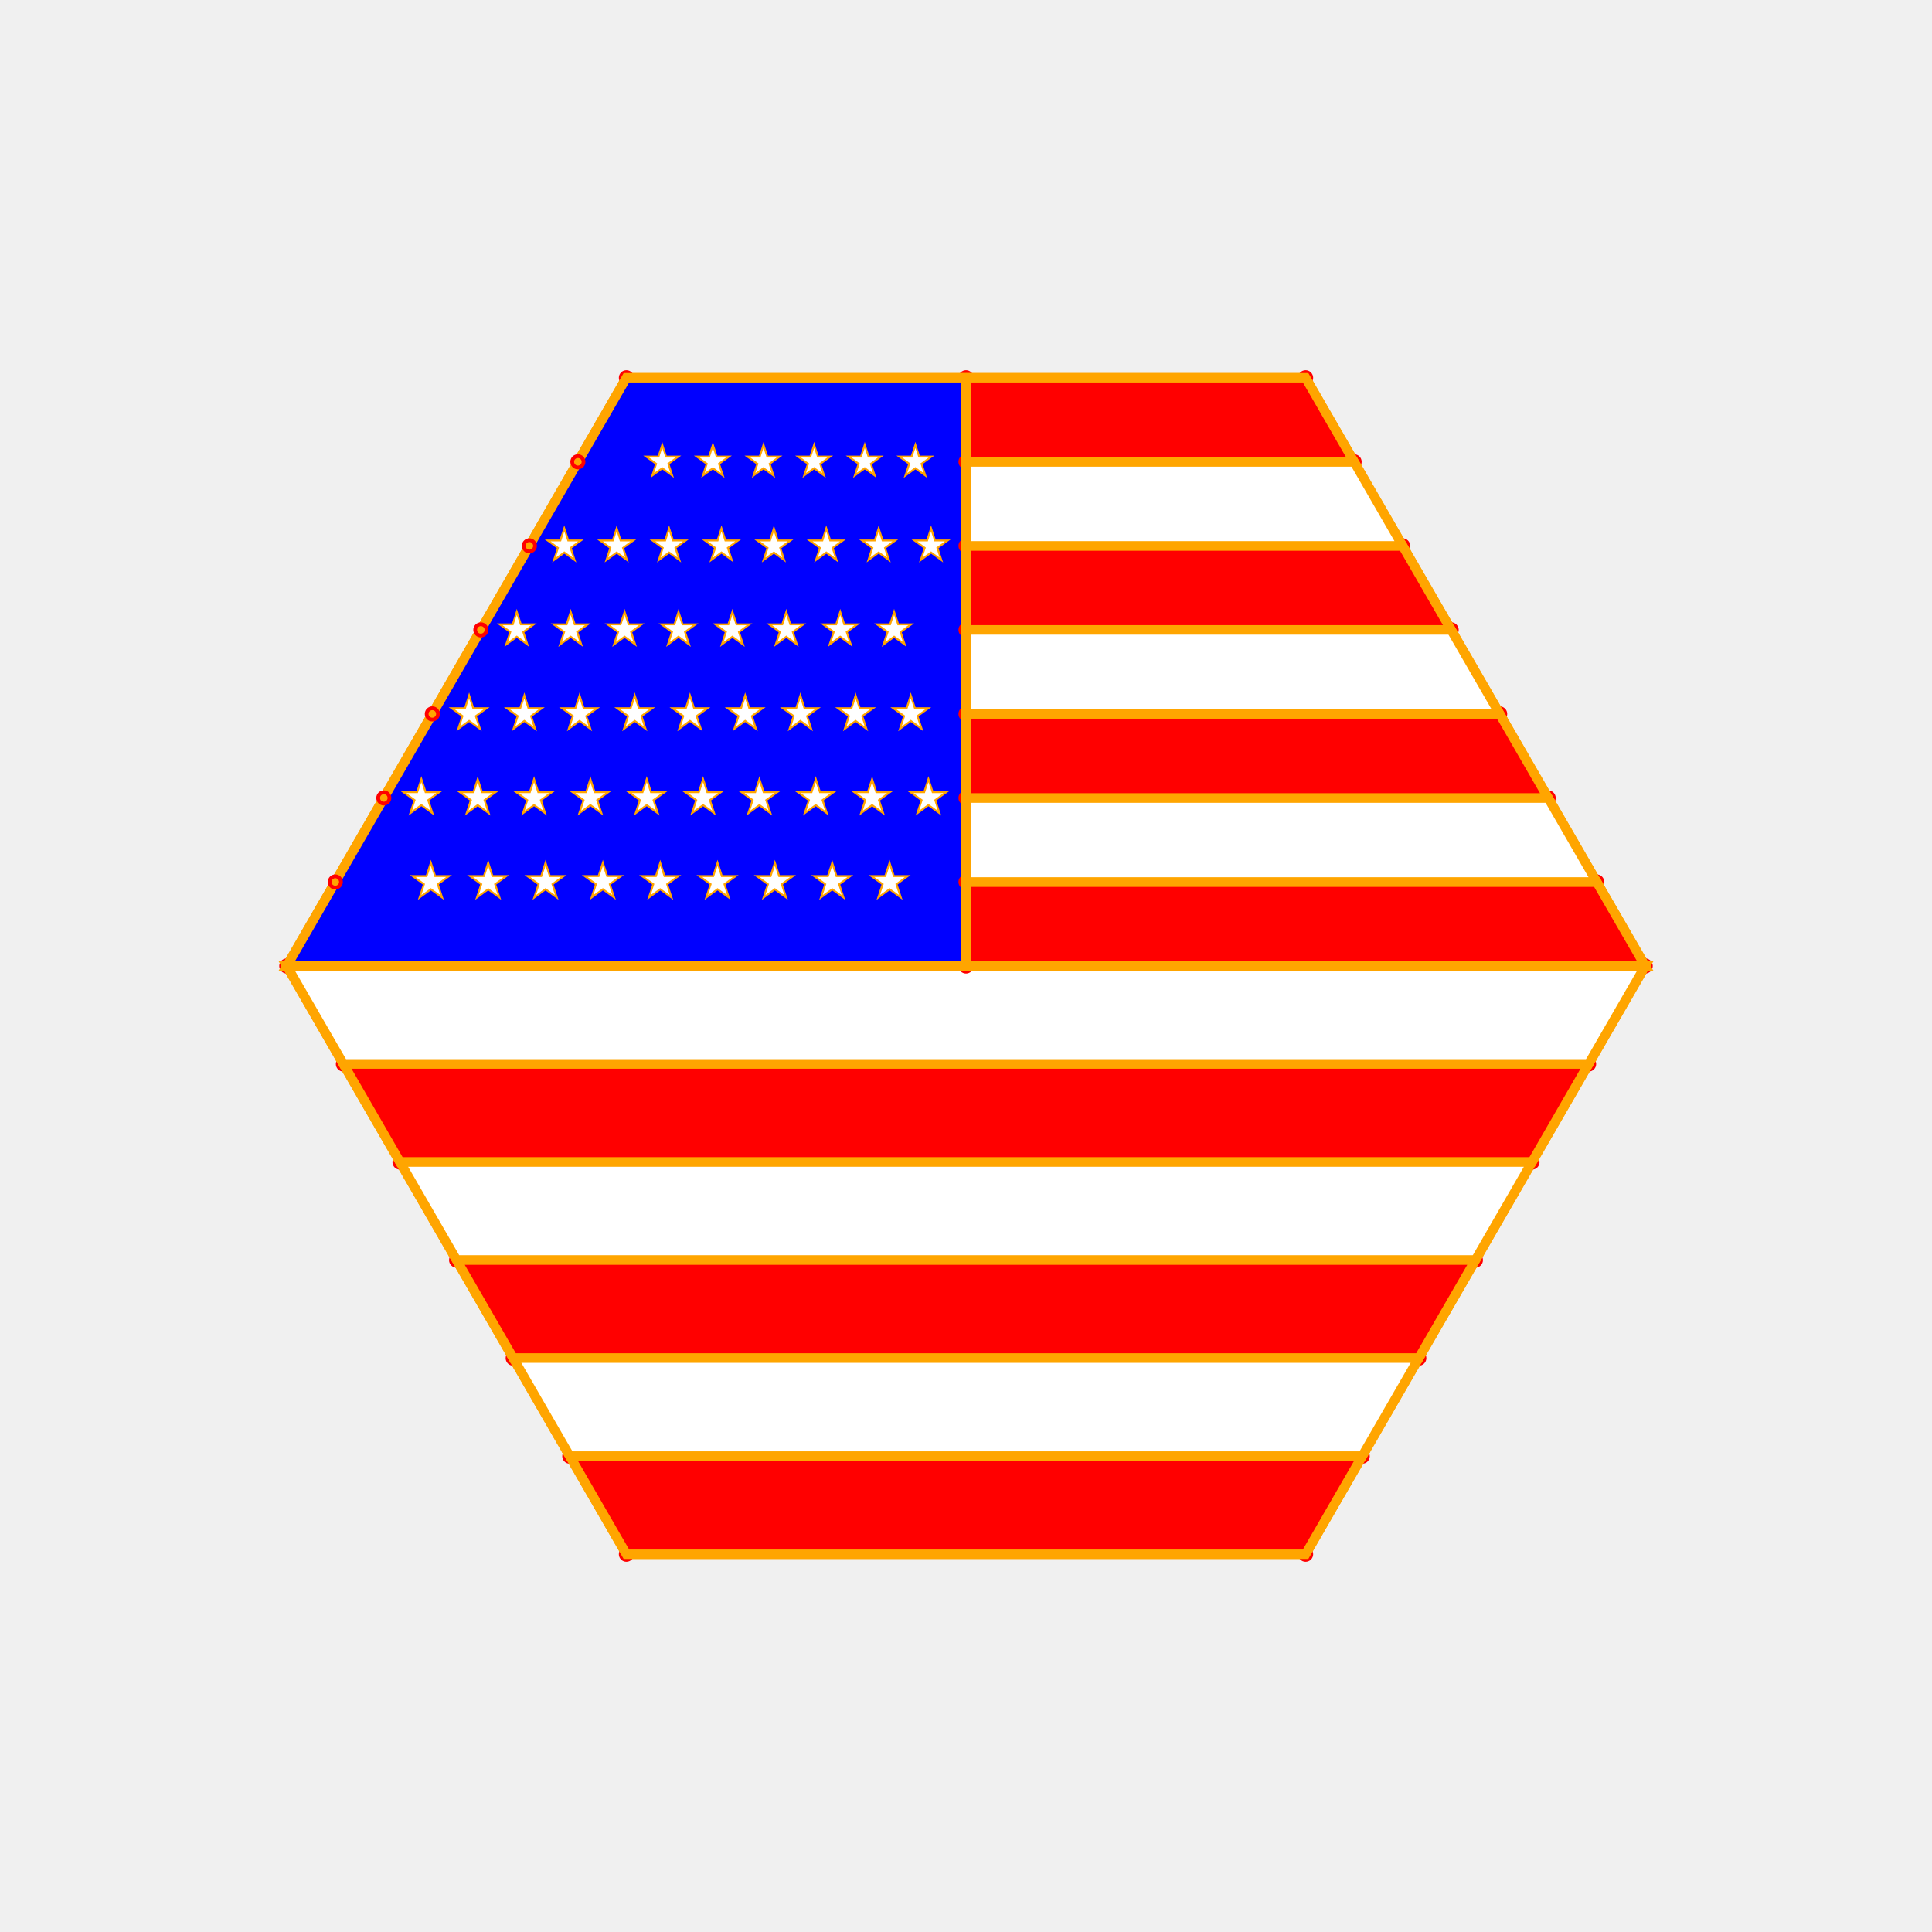
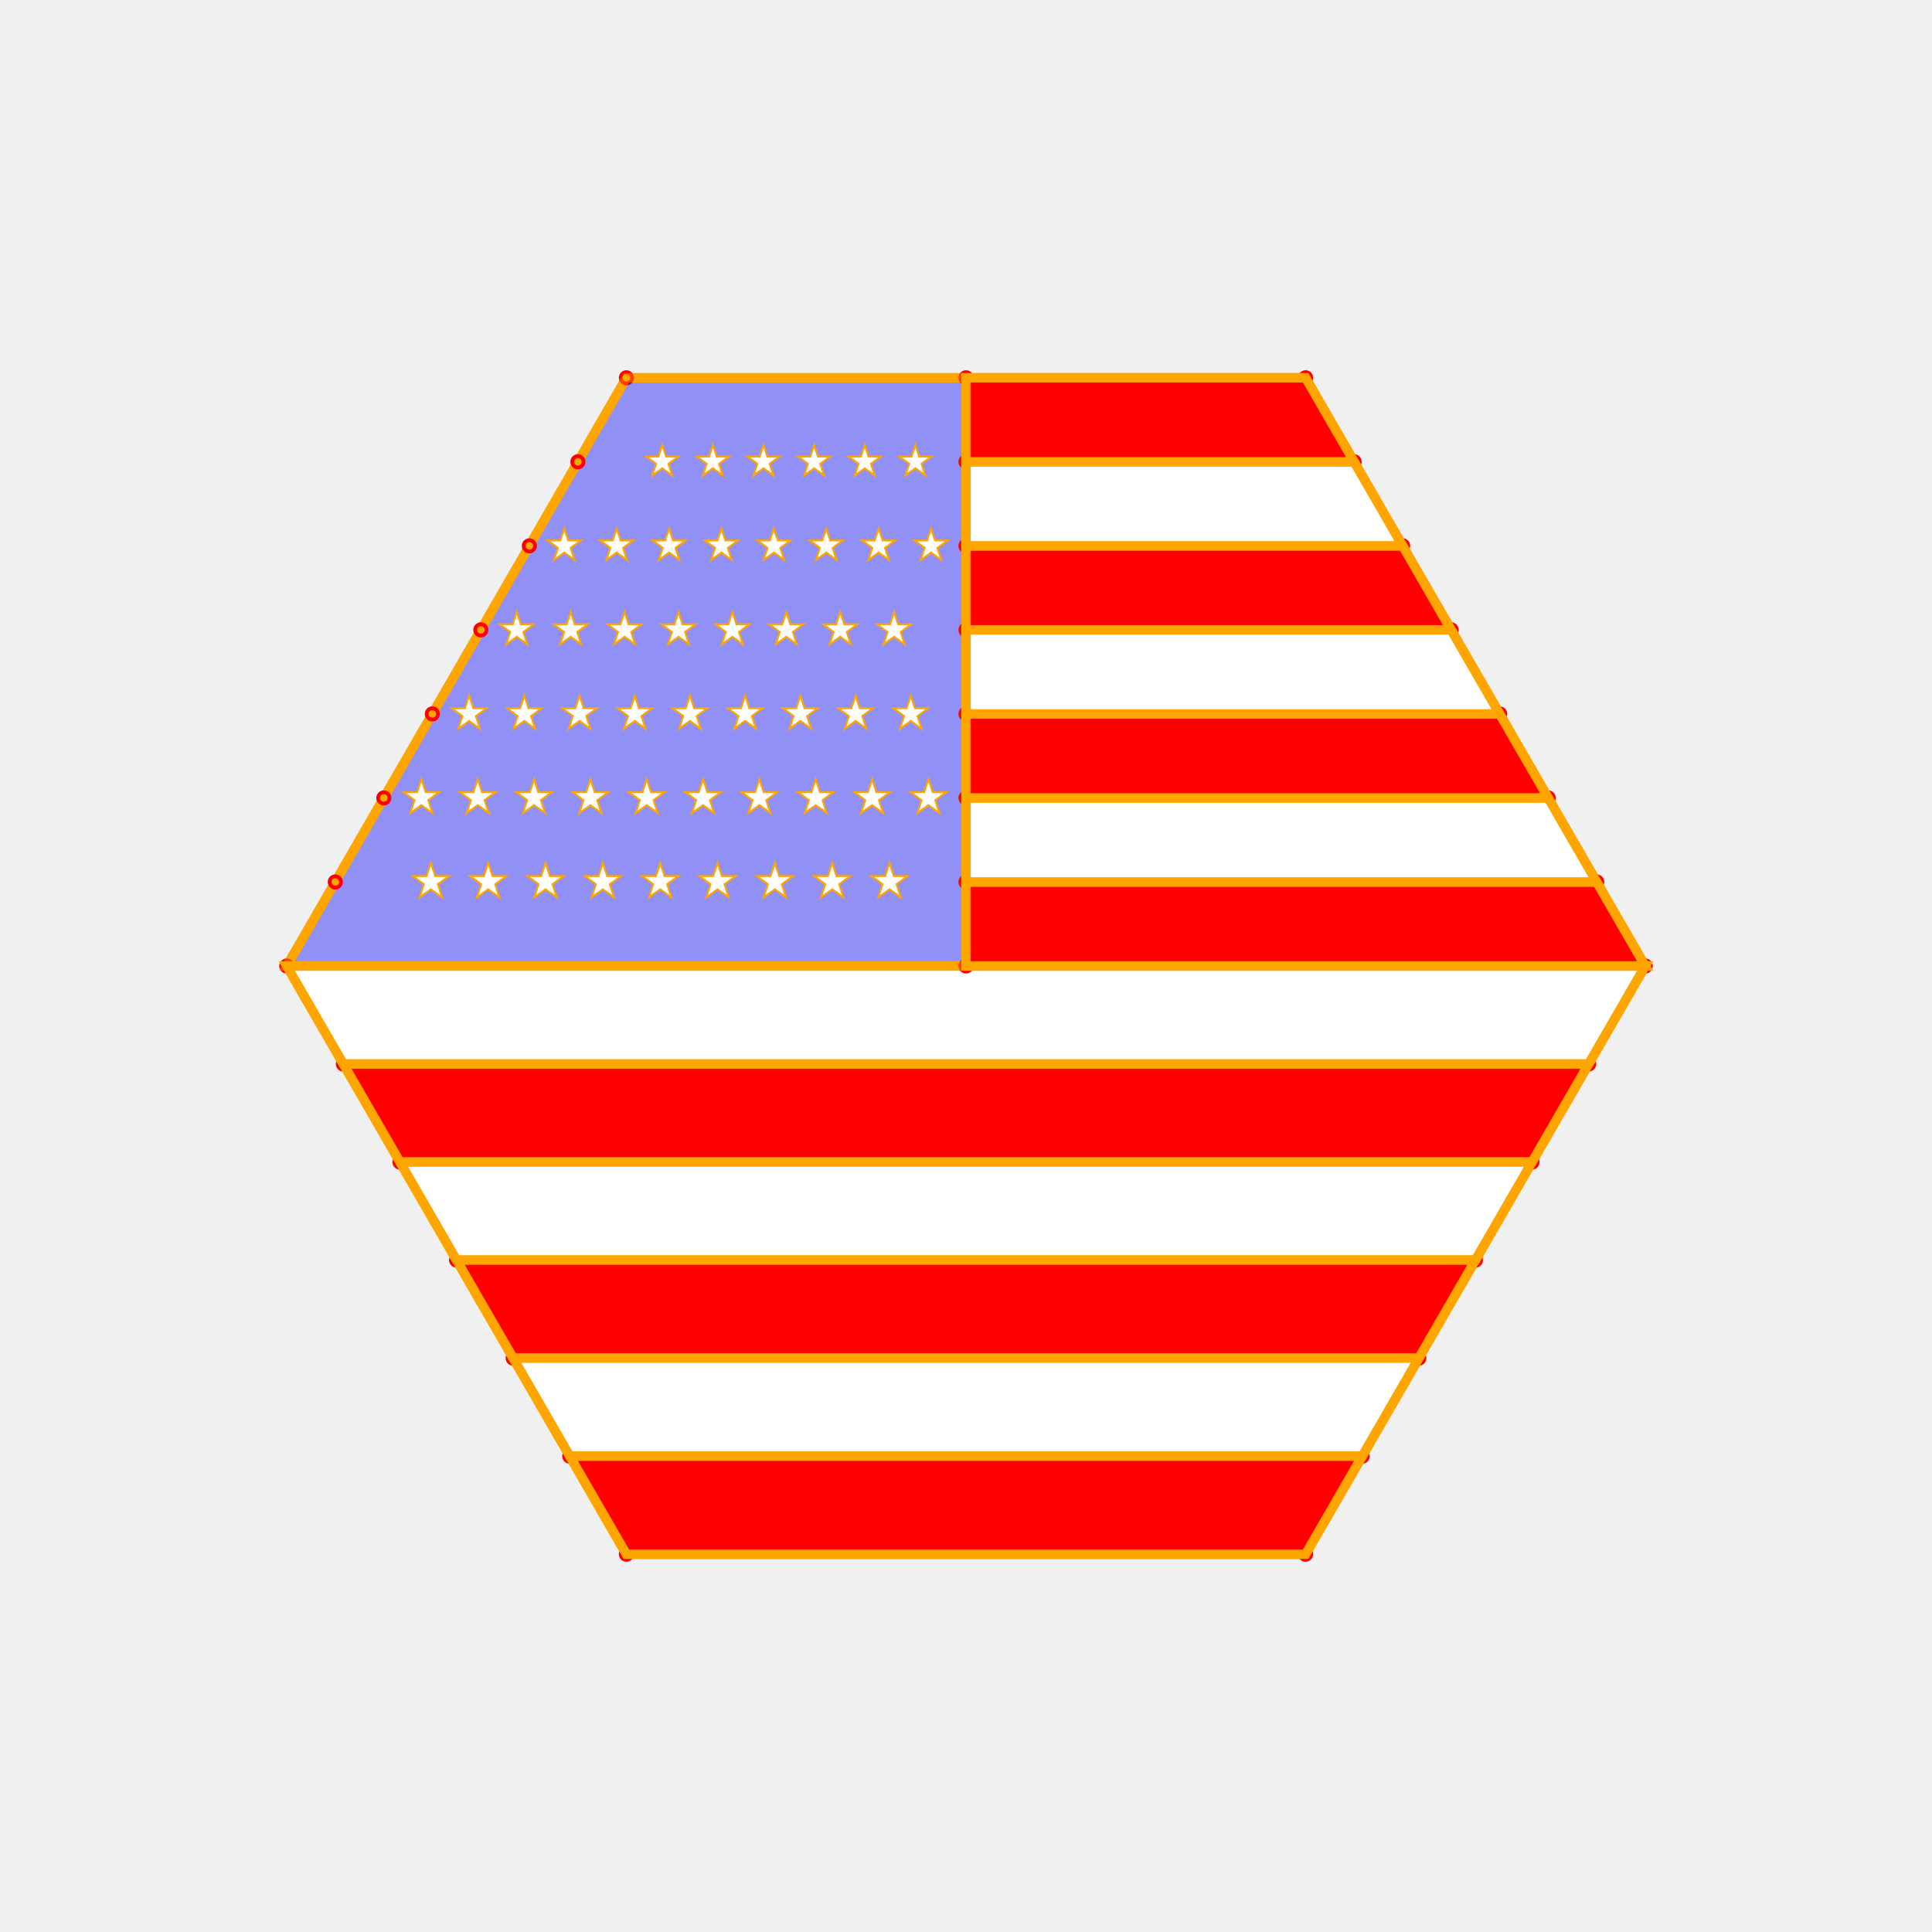
<svg xmlns="http://www.w3.org/2000/svg" width="1024" height="1024" desc="Created by KTab" version="1.2">
-   <path stroke="orange" stroke-width="5" fill="none" d="M 692.0 200.231 L 332.0 200.231 L 152.0 512.0 L 332.0 823.769 L 692.0 823.769 L 872.0 512.0 Z" />
+   <path stroke="orange" stroke-width="5" fill="none" opacity="1.0" d="M 692.0 200.231 L 332.0 200.231 L 152.0 512.0 L 332.0 823.769 L 692.0 823.769 L 872.0 512.0 Z" />
  <circle cx="872.0" cy="512.0" r="3" fill="none" stroke="red" stroke-width="2" />
  <circle cx="152.0" cy="512.0" r="3" fill="none" stroke="red" stroke-width="2" />
  <circle cx="692.0" cy="823.769" r="3" fill="none" stroke="red" stroke-width="2" />
  <circle cx="332.0" cy="823.769" r="3" fill="none" stroke="red" stroke-width="2" />
  <circle cx="722" cy="771.808" r="3" fill="none" stroke="red" stroke-width="2" />
  <circle cx="752" cy="719.846" r="3" fill="none" stroke="red" stroke-width="2" />
  <circle cx="782" cy="667.885" r="3" fill="none" stroke="red" stroke-width="2" />
  <circle cx="812.0" cy="615.923" r="3" fill="none" stroke="red" stroke-width="2" />
  <circle cx="842" cy="563.962" r="3" fill="none" stroke="red" stroke-width="2" />
  <circle cx="302" cy="771.808" r="3" fill="none" stroke="red" stroke-width="2" />
  <circle cx="272" cy="719.846" r="3" fill="none" stroke="red" stroke-width="2" />
  <circle cx="242" cy="667.885" r="3" fill="none" stroke="red" stroke-width="2" />
  <circle cx="212" cy="615.923" r="3" fill="none" stroke="red" stroke-width="2" />
  <circle cx="182" cy="563.962" r="3" fill="none" stroke="red" stroke-width="2" />
-   <path stroke="orange" stroke-width="5" fill="white" d="M 182 563.962 L 842 563.962 L 872.0 512.0 L 152.0 512.0 Z" />
-   <path stroke="orange" stroke-width="5" fill="red" d="M 212 615.923 L 812.0 615.923 L 842 563.962 L 182 563.962 Z" />
-   <path stroke="orange" stroke-width="5" fill="white" d="M 242 667.885 L 782 667.885 L 812.0 615.923 L 212 615.923 Z" />
-   <path stroke="orange" stroke-width="5" fill="red" d="M 272 719.846 L 752 719.846 L 782 667.885 L 242 667.885 Z" />
-   <path stroke="orange" stroke-width="5" fill="white" d="M 302 771.808 L 722 771.808 L 752 719.846 L 272 719.846 Z" />
-   <path stroke="orange" stroke-width="5" fill="red" d="M 332.0 823.769 L 692.0 823.769 L 722 771.808 L 302 771.808 Z" />
+   <path stroke="orange" stroke-width="5" fill="white" opacity="1.0" d="M 182 563.962 L 842 563.962 L 872.0 512.0 L 152.0 512.0 Z" />
+   <path stroke="orange" stroke-width="5" fill="red" opacity="1.0" d="M 212 615.923 L 812.0 615.923 L 842 563.962 L 182 563.962 Z" />
+   <path stroke="orange" stroke-width="5" fill="white" opacity="1.0" d="M 242 667.885 L 782 667.885 L 812.0 615.923 L 212 615.923 Z" />
+   <path stroke="orange" stroke-width="5" fill="red" opacity="1.0" d="M 272 719.846 L 752 719.846 L 782 667.885 L 242 667.885 Z" />
+   <path stroke="orange" stroke-width="5" fill="white" opacity="1.0" d="M 302 771.808 L 722 771.808 L 752 719.846 L 272 719.846 Z" />
+   <path stroke="orange" stroke-width="5" fill="red" opacity="1.0" d="M 332.0 823.769 L 692.0 823.769 L 722 771.808 L 302 771.808 Z" />
  <circle cx="692.0" cy="200.231" r="3" fill="none" stroke="red" stroke-width="2" />
  <circle cx="717.714" cy="244.769" r="3" fill="none" stroke="red" stroke-width="2" />
  <circle cx="743.429" cy="289.308" r="3" fill="none" stroke="red" stroke-width="2" />
  <circle cx="769.143" cy="333.846" r="3" fill="none" stroke="red" stroke-width="2" />
  <circle cx="794.857" cy="378.385" r="3" fill="none" stroke="red" stroke-width="2" />
  <circle cx="820.571" cy="422.923" r="3" fill="none" stroke="red" stroke-width="2" />
  <circle cx="846.286" cy="467.462" r="3" fill="none" stroke="red" stroke-width="2" />
  <circle cx="332.0" cy="200.231" r="3" fill="none" stroke="red" stroke-width="2" />
  <circle cx="512.0" cy="512.0" r="3" fill="none" stroke="red" stroke-width="2" />
  <circle cx="512.0" cy="200.231" r="3" fill="none" stroke="red" stroke-width="2" />
  <path d="M 512.0 512.0 L 512.0 200.231" stroke="orange" stroke-width="5" />
-   <path stroke="orange" stroke-width="5" fill="blue" d="M 512.0 512.0 L 512.0 200.231 L 332.0 200.231 L 152.0 512.0 Z" />
+   <path stroke="orange" stroke-width="5" fill="blue" opacity="0.4" d="M 512.0 512.0 L 512.0 200.231 L 332.0 200.231 L 152.0 512.0 Z" />
  <circle cx="512.0" cy="244.769" r="3" fill="none" stroke="red" stroke-width="2" />
  <circle cx="512.0" cy="289.308" r="3" fill="none" stroke="red" stroke-width="2" />
  <circle cx="512.0" cy="333.846" r="3" fill="none" stroke="red" stroke-width="2" />
  <circle cx="512.0" cy="378.385" r="3" fill="none" stroke="red" stroke-width="2" />
  <circle cx="512" cy="422.923" r="3" fill="none" stroke="red" stroke-width="2" />
  <circle cx="512" cy="467.462" r="3" fill="none" stroke="red" stroke-width="2" />
-   <path stroke="orange" stroke-width="5" fill="red" d="M 872.0 512.0 L 846.286 467.462 L 512 467.462 L 512.0 512.0 Z" />
-   <path stroke="orange" stroke-width="5" fill="white" d="M 846.286 467.462 L 820.571 422.923 L 512 422.923 L 512 467.462 Z" />
-   <path stroke="orange" stroke-width="5" fill="red" d="M 820.571 422.923 L 794.857 378.385 L 512.0 378.385 L 512 422.923 Z" />
-   <path stroke="orange" stroke-width="5" fill="white" d="M 794.857 378.385 L 769.143 333.846 L 512.0 333.846 L 512.0 378.385 Z" />
-   <path stroke="orange" stroke-width="5" fill="red" d="M 769.143 333.846 L 743.429 289.308 L 512.0 289.308 L 512.0 333.846 Z" />
-   <path stroke="orange" stroke-width="5" fill="white" d="M 743.429 289.308 L 717.714 244.769 L 512.0 244.769 L 512.0 289.308 Z" />
-   <path stroke="orange" stroke-width="5" fill="red" d="M 717.714 244.769 L 692.0 200.231 L 512.0 200.231 L 512.0 244.769 Z" />
+   <path stroke="orange" stroke-width="5" fill="red" opacity="1.0" d="M 872.0 512.0 L 846.286 467.462 L 512 467.462 L 512.0 512.0 Z" />
+   <path stroke="orange" stroke-width="5" fill="white" opacity="1.0" d="M 846.286 467.462 L 820.571 422.923 L 512 422.923 L 512 467.462 Z" />
+   <path stroke="orange" stroke-width="5" fill="red" opacity="1.0" d="M 820.571 422.923 L 794.857 378.385 L 512.0 378.385 L 512 422.923 Z" />
+   <path stroke="orange" stroke-width="5" fill="white" opacity="1.0" d="M 794.857 378.385 L 769.143 333.846 L 512.0 333.846 L 512.0 378.385 Z" />
+   <path stroke="orange" stroke-width="5" fill="red" opacity="1.0" d="M 769.143 333.846 L 743.429 289.308 L 512.0 289.308 L 512.0 333.846 Z" />
+   <path stroke="orange" stroke-width="5" fill="white" opacity="1.0" d="M 743.429 289.308 L 717.714 244.769 L 512.0 244.769 L 512.0 289.308 Z" />
+   <path stroke="orange" stroke-width="5" fill="red" opacity="1.0" d="M 717.714 244.769 L 692.0 200.231 L 512.0 200.231 L 512.0 244.769 Z" />
  <circle cx="306.286" cy="244.769" r="3" fill="none" stroke="red" stroke-width="2" />
  <circle cx="280.571" cy="289.308" r="3" fill="none" stroke="red" stroke-width="2" />
  <circle cx="254.857" cy="333.846" r="3" fill="none" stroke="red" stroke-width="2" />
  <circle cx="229.143" cy="378.385" r="3" fill="none" stroke="red" stroke-width="2" />
  <circle cx="203.429" cy="422.923" r="3" fill="none" stroke="red" stroke-width="2" />
  <circle cx="177.714" cy="467.462" r="3" fill="none" stroke="red" stroke-width="2" />
-   <path stroke="orange" stroke-width="1" fill="white" d="M 228.364 457.332 L 226.089 464.331 L 218.73 464.331 L 224.684 468.657 L 222.409 475.657 L 228.364 471.331 L 234.318 475.657 L 232.044 468.657 L 237.998 464.331 L 230.638 464.331 Z" />
-   <path stroke="orange" stroke-width="1" fill="white" d="M 258.753 457.332 L 256.479 464.331 L 249.119 464.331 L 255.073 468.657 L 252.799 475.657 L 258.753 471.331 L 264.707 475.657 L 262.433 468.657 L 268.387 464.331 L 261.028 464.331 Z" />
-   <path stroke="orange" stroke-width="1" fill="white" d="M 289.143 457.332 L 286.869 464.331 L 279.509 464.331 L 285.463 468.657 L 283.189 475.657 L 289.143 471.331 L 295.097 475.657 L 292.823 468.657 L 298.777 464.331 L 291.417 464.331 Z" />
-   <path stroke="orange" stroke-width="1" fill="white" d="M 319.532 457.332 L 317.258 464.331 L 309.898 464.331 L 315.853 468.657 L 313.578 475.657 L 319.532 471.331 L 325.487 475.657 L 323.212 468.657 L 329.167 464.331 L 321.807 464.331 Z" />
-   <path stroke="orange" stroke-width="1" fill="white" d="M 349.922 457.332 L 347.648 464.331 L 340.288 464.331 L 346.242 468.657 L 343.968 475.657 L 349.922 471.331 L 355.876 475.657 L 353.602 468.657 L 359.556 464.331 L 352.196 464.331 Z" />
-   <path stroke="orange" stroke-width="1" fill="white" d="M 380.312 457.332 L 378.037 464.331 L 370.678 464.331 L 376.632 468.657 L 374.358 475.657 L 380.312 471.331 L 386.266 475.657 L 383.992 468.657 L 389.946 464.331 L 382.586 464.331 Z" />
-   <path stroke="orange" stroke-width="1" fill="white" d="M 410.701 457.332 L 408.427 464.331 L 401.067 464.331 L 407.021 468.657 L 404.747 475.657 L 410.701 471.331 L 416.655 475.657 L 414.381 468.657 L 420.335 464.331 L 412.976 464.331 Z" />
-   <path stroke="orange" stroke-width="1" fill="white" d="M 441.091 457.332 L 438.817 464.331 L 431.457 464.331 L 437.411 468.657 L 435.137 475.657 L 441.091 471.331 L 447.045 475.657 L 444.771 468.657 L 450.725 464.331 L 443.365 464.331 Z" />
-   <path stroke="orange" stroke-width="1" fill="white" d="M 471.481 457.332 L 469.206 464.331 L 461.846 464.331 L 467.801 468.657 L 465.526 475.657 L 471.481 471.331 L 477.435 475.657 L 475.16 468.657 L 481.115 464.331 L 473.755 464.331 Z" />
-   <path stroke="orange" stroke-width="1" fill="white" d="M 223.336 412.969 L 221.102 419.847 L 213.87 419.847 L 219.72 424.098 L 217.486 430.976 L 223.336 426.725 L 229.187 430.976 L 226.952 424.098 L 232.803 419.847 L 225.571 419.847 Z" />
-   <path stroke="orange" stroke-width="1" fill="white" d="M 253.198 412.969 L 250.963 419.847 L 243.731 419.847 L 249.582 424.098 L 247.347 430.976 L 253.198 426.725 L 259.049 430.976 L 256.814 424.098 L 262.665 419.847 L 255.433 419.847 Z" />
-   <path stroke="orange" stroke-width="1" fill="white" d="M 283.06 412.969 L 280.825 419.847 L 273.593 419.847 L 279.444 424.098 L 277.209 430.976 L 283.06 426.725 L 288.911 430.976 L 286.676 424.098 L 292.527 419.847 L 285.295 419.847 Z" />
-   <path stroke="orange" stroke-width="1" fill="white" d="M 312.922 412.969 L 310.687 419.847 L 303.455 419.847 L 309.306 424.098 L 307.071 430.976 L 312.922 426.725 L 318.772 430.976 L 316.538 424.098 L 322.388 419.847 L 315.156 419.847 Z" />
-   <path stroke="orange" stroke-width="1" fill="white" d="M 342.783 412.969 L 340.549 419.847 L 333.317 419.847 L 339.167 424.098 L 336.933 430.976 L 342.783 426.725 L 348.634 430.976 L 346.399 424.098 L 352.25 419.847 L 345.018 419.847 Z" />
-   <path stroke="orange" stroke-width="1" fill="white" d="M 372.645 412.969 L 370.41 419.847 L 363.178 419.847 L 369.029 424.098 L 366.794 430.976 L 372.645 426.725 L 378.496 430.976 L 376.261 424.098 L 382.112 419.847 L 374.88 419.847 Z" />
-   <path stroke="orange" stroke-width="1" fill="white" d="M 402.507 412.969 L 400.272 419.847 L 393.04 419.847 L 398.891 424.098 L 396.656 430.976 L 402.507 426.725 L 408.358 430.976 L 406.123 424.098 L 411.974 419.847 L 404.742 419.847 Z" />
-   <path stroke="orange" stroke-width="1" fill="white" d="M 432.369 412.969 L 430.134 419.847 L 422.902 419.847 L 428.753 424.098 L 426.518 430.976 L 432.369 426.725 L 438.219 430.976 L 435.985 424.098 L 441.835 419.847 L 434.603 419.847 Z" />
-   <path stroke="orange" stroke-width="1" fill="white" d="M 462.23 412.969 L 459.996 419.847 L 452.764 419.847 L 458.614 424.098 L 456.38 430.976 L 462.23 426.725 L 468.081 430.976 L 465.846 424.098 L 471.697 419.847 L 464.465 419.847 Z" />
-   <path stroke="orange" stroke-width="1" fill="white" d="M 492.092 412.969 L 489.857 419.847 L 482.625 419.847 L 488.476 424.098 L 486.241 430.976 L 492.092 426.725 L 497.943 430.976 L 495.708 424.098 L 501.559 419.847 L 494.327 419.847 Z" />
-   <path stroke="orange" stroke-width="1" fill="white" d="M 248.65 368.631 L 246.46 375.371 L 239.374 375.371 L 245.107 379.536 L 242.917 386.276 L 248.65 382.11 L 254.383 386.276 L 252.193 379.536 L 257.927 375.371 L 250.84 375.371 Z" />
-   <path stroke="orange" stroke-width="1" fill="white" d="M 277.911 368.631 L 275.721 375.371 L 268.635 375.371 L 274.368 379.536 L 272.178 386.276 L 277.911 382.11 L 283.644 386.276 L 281.455 379.536 L 287.188 375.371 L 280.101 375.371 Z" />
-   <path stroke="orange" stroke-width="1" fill="white" d="M 307.172 368.631 L 304.983 375.371 L 297.896 375.371 L 303.629 379.536 L 301.439 386.276 L 307.172 382.11 L 312.905 386.276 L 310.716 379.536 L 316.449 375.371 L 309.362 375.371 Z" />
-   <path stroke="orange" stroke-width="1" fill="white" d="M 336.433 368.631 L 334.244 375.371 L 327.157 375.371 L 332.89 379.536 L 330.7 386.276 L 336.433 382.11 L 342.167 386.276 L 339.977 379.536 L 345.71 375.371 L 338.623 375.371 Z" />
-   <path stroke="orange" stroke-width="1" fill="white" d="M 365.695 368.631 L 363.505 375.371 L 356.418 375.371 L 362.151 379.536 L 359.962 386.276 L 365.695 382.11 L 371.428 386.276 L 369.238 379.536 L 374.971 375.371 L 367.884 375.371 Z" />
-   <path stroke="orange" stroke-width="1" fill="white" d="M 394.956 368.631 L 392.766 375.371 L 385.679 375.371 L 391.412 379.536 L 389.223 386.276 L 394.956 382.11 L 400.689 386.276 L 398.499 379.536 L 404.232 375.371 L 397.146 375.371 Z" />
-   <path stroke="orange" stroke-width="1" fill="white" d="M 424.217 368.631 L 422.027 375.371 L 414.94 375.371 L 420.674 379.536 L 418.484 386.276 L 424.217 382.11 L 429.95 386.276 L 427.76 379.536 L 433.493 375.371 L 426.407 375.371 Z" />
-   <path stroke="orange" stroke-width="1" fill="white" d="M 453.478 368.631 L 451.288 375.371 L 444.202 375.371 L 449.935 379.536 L 447.745 386.276 L 453.478 382.11 L 459.211 386.276 L 457.021 379.536 L 462.754 375.371 L 455.668 375.371 Z" />
-   <path stroke="orange" stroke-width="1" fill="white" d="M 482.739 368.631 L 480.549 375.371 L 473.463 375.371 L 479.196 379.536 L 477.006 386.276 L 482.739 382.11 L 488.472 386.276 L 486.282 379.536 L 492.015 375.371 L 484.929 375.371 Z" />
-   <path stroke="orange" stroke-width="1" fill="white" d="M 273.905 324.322 L 271.767 330.903 L 264.847 330.903 L 270.445 334.97 L 268.307 341.551 L 273.905 337.484 L 279.503 341.551 L 277.364 334.97 L 282.962 330.903 L 276.043 330.903 Z" />
-   <path stroke="orange" stroke-width="1" fill="white" d="M 302.476 324.322 L 300.338 330.903 L 293.419 330.903 L 299.016 334.97 L 296.878 341.551 L 302.476 337.484 L 308.074 341.551 L 305.936 334.97 L 311.534 330.903 L 304.614 330.903 Z" />
-   <path stroke="orange" stroke-width="1" fill="white" d="M 331.048 324.322 L 328.909 330.903 L 321.99 330.903 L 327.588 334.97 L 325.45 341.551 L 331.048 337.484 L 336.646 341.551 L 334.507 334.97 L 340.105 330.903 L 333.186 330.903 Z" />
-   <path stroke="orange" stroke-width="1" fill="white" d="M 359.619 324.322 L 357.481 330.903 L 350.561 330.903 L 356.159 334.97 L 354.021 341.551 L 359.619 337.484 L 365.217 341.551 L 363.079 334.97 L 368.677 330.903 L 361.757 330.903 Z" />
-   <path stroke="orange" stroke-width="1" fill="white" d="M 388.19 324.322 L 386.052 330.903 L 379.133 330.903 L 384.731 334.97 L 382.593 341.551 L 388.19 337.484 L 393.788 341.551 L 391.65 334.97 L 397.248 330.903 L 390.329 330.903 Z" />
-   <path stroke="orange" stroke-width="1" fill="white" d="M 416.762 324.322 L 414.624 330.903 L 407.704 330.903 L 413.302 334.97 L 411.164 341.551 L 416.762 337.484 L 422.36 341.551 L 420.222 334.97 L 425.82 330.903 L 418.9 330.903 Z" />
-   <path stroke="orange" stroke-width="1" fill="white" d="M 445.333 324.322 L 443.195 330.903 L 436.276 330.903 L 441.874 334.97 L 439.735 341.551 L 445.333 337.484 L 450.931 341.551 L 448.793 334.97 L 454.391 330.903 L 447.472 330.903 Z" />
-   <path stroke="orange" stroke-width="1" fill="white" d="M 473.905 324.322 L 471.767 330.903 L 464.847 330.903 L 470.445 334.97 L 468.307 341.551 L 473.905 337.484 L 479.503 341.551 L 477.364 334.97 L 482.962 330.903 L 476.043 330.903 Z" />
-   <path stroke="orange" stroke-width="1" fill="white" d="M 299.086 280.051 L 297.007 286.447 L 290.282 286.447 L 295.723 290.4 L 293.645 296.797 L 299.086 292.844 L 304.527 296.797 L 302.449 290.4 L 307.89 286.447 L 301.164 286.447 Z" />
-   <path stroke="orange" stroke-width="1" fill="white" d="M 326.857 280.051 L 324.779 286.447 L 318.053 286.447 L 323.494 290.4 L 321.416 296.797 L 326.857 292.844 L 332.298 296.797 L 330.22 290.4 L 335.661 286.447 L 328.936 286.447 Z" />
-   <path stroke="orange" stroke-width="1" fill="white" d="M 354.629 280.051 L 352.55 286.447 L 345.825 286.447 L 351.266 290.4 L 349.187 296.797 L 354.629 292.844 L 360.07 296.797 L 357.991 290.4 L 363.433 286.447 L 356.707 286.447 Z" />
-   <path stroke="orange" stroke-width="1" fill="white" d="M 382.4 280.051 L 380.322 286.447 L 373.596 286.447 L 379.037 290.4 L 376.959 296.797 L 382.4 292.844 L 387.841 296.797 L 385.763 290.4 L 391.204 286.447 L 384.478 286.447 Z" />
-   <path stroke="orange" stroke-width="1" fill="white" d="M 410.171 280.051 L 408.093 286.447 L 401.367 286.447 L 406.809 290.4 L 404.73 296.797 L 410.171 292.844 L 415.613 296.797 L 413.534 290.4 L 418.975 286.447 L 412.25 286.447 Z" />
-   <path stroke="orange" stroke-width="1" fill="white" d="M 437.943 280.051 L 435.864 286.447 L 429.139 286.447 L 434.58 290.4 L 432.502 296.797 L 437.943 292.844 L 443.384 296.797 L 441.306 290.4 L 446.747 286.447 L 440.021 286.447 Z" />
-   <path stroke="orange" stroke-width="1" fill="white" d="M 465.714 280.051 L 463.636 286.447 L 456.91 286.447 L 462.351 290.4 L 460.273 296.797 L 465.714 292.844 L 471.155 296.797 L 469.077 290.4 L 474.518 286.447 L 467.793 286.447 Z" />
-   <path stroke="orange" stroke-width="1" fill="white" d="M 493.486 280.051 L 491.407 286.447 L 484.682 286.447 L 490.123 290.4 L 488.045 296.797 L 493.486 292.844 L 498.927 296.797 L 496.849 290.4 L 502.29 286.447 L 495.564 286.447 Z" />
-   <path stroke="orange" stroke-width="1" fill="white" d="M 351.006 235.825 L 348.998 242.005 L 342.5 242.005 L 347.757 245.825 L 345.749 252.005 L 351.006 248.186 L 356.263 252.005 L 354.255 245.825 L 359.513 242.005 L 353.014 242.005 Z" />
-   <path stroke="orange" stroke-width="1" fill="white" d="M 377.839 235.825 L 375.83 242.005 L 369.332 242.005 L 374.589 245.825 L 372.581 252.005 L 377.839 248.186 L 383.096 252.005 L 381.088 245.825 L 386.345 242.005 L 379.847 242.005 Z" />
-   <path stroke="orange" stroke-width="1" fill="white" d="M 404.671 235.825 L 402.663 242.005 L 396.164 242.005 L 401.422 245.825 L 399.414 252.005 L 404.671 248.186 L 409.928 252.005 L 407.92 245.825 L 413.177 242.005 L 406.679 242.005 Z" />
-   <path stroke="orange" stroke-width="1" fill="white" d="M 431.503 235.825 L 429.495 242.005 L 422.997 242.005 L 428.254 245.825 L 426.246 252.005 L 431.503 248.186 L 436.76 252.005 L 434.752 245.825 L 440.009 242.005 L 433.511 242.005 Z" />
-   <path stroke="orange" stroke-width="1" fill="white" d="M 458.335 235.825 L 456.327 242.005 L 449.829 242.005 L 455.086 245.825 L 453.078 252.005 L 458.335 248.186 L 463.593 252.005 L 461.585 245.825 L 466.842 242.005 L 460.343 242.005 Z" />
-   <path stroke="orange" stroke-width="1" fill="white" d="M 485.168 235.825 L 483.16 242.005 L 476.661 242.005 L 481.919 245.825 L 479.91 252.005 L 485.168 248.186 L 490.425 252.005 L 488.417 245.825 L 493.674 242.005 L 487.176 242.005 Z" />
+   <path stroke="orange" stroke-width="1" fill="white" opacity="1.0" d="M 228.364 457.332 L 226.089 464.331 L 218.73 464.331 L 224.684 468.657 L 222.409 475.657 L 228.364 471.331 L 234.318 475.657 L 232.044 468.657 L 237.998 464.331 L 230.638 464.331 Z" />
+   <path stroke="orange" stroke-width="1" fill="white" opacity="1.0" d="M 258.753 457.332 L 256.479 464.331 L 249.119 464.331 L 255.073 468.657 L 252.799 475.657 L 258.753 471.331 L 264.707 475.657 L 262.433 468.657 L 268.387 464.331 L 261.028 464.331 Z" />
+   <path stroke="orange" stroke-width="1" fill="white" opacity="1.0" d="M 289.143 457.332 L 286.869 464.331 L 279.509 464.331 L 285.463 468.657 L 283.189 475.657 L 289.143 471.331 L 295.097 475.657 L 292.823 468.657 L 298.777 464.331 L 291.417 464.331 Z" />
+   <path stroke="orange" stroke-width="1" fill="white" opacity="1.0" d="M 319.532 457.332 L 317.258 464.331 L 309.898 464.331 L 315.853 468.657 L 313.578 475.657 L 319.532 471.331 L 325.487 475.657 L 323.212 468.657 L 329.167 464.331 L 321.807 464.331 Z" />
+   <path stroke="orange" stroke-width="1" fill="white" opacity="1.0" d="M 349.922 457.332 L 347.648 464.331 L 340.288 464.331 L 346.242 468.657 L 343.968 475.657 L 349.922 471.331 L 355.876 475.657 L 353.602 468.657 L 359.556 464.331 L 352.196 464.331 Z" />
+   <path stroke="orange" stroke-width="1" fill="white" opacity="1.0" d="M 380.312 457.332 L 378.037 464.331 L 370.678 464.331 L 376.632 468.657 L 374.358 475.657 L 380.312 471.331 L 386.266 475.657 L 383.992 468.657 L 389.946 464.331 L 382.586 464.331 Z" />
+   <path stroke="orange" stroke-width="1" fill="white" opacity="1.0" d="M 410.701 457.332 L 408.427 464.331 L 401.067 464.331 L 407.021 468.657 L 404.747 475.657 L 410.701 471.331 L 416.655 475.657 L 414.381 468.657 L 420.335 464.331 L 412.976 464.331 Z" />
+   <path stroke="orange" stroke-width="1" fill="white" opacity="1.0" d="M 441.091 457.332 L 438.817 464.331 L 431.457 464.331 L 437.411 468.657 L 435.137 475.657 L 441.091 471.331 L 447.045 475.657 L 444.771 468.657 L 450.725 464.331 L 443.365 464.331 Z" />
+   <path stroke="orange" stroke-width="1" fill="white" opacity="1.0" d="M 471.481 457.332 L 469.206 464.331 L 461.846 464.331 L 467.801 468.657 L 465.526 475.657 L 471.481 471.331 L 477.435 475.657 L 475.16 468.657 L 481.115 464.331 L 473.755 464.331 Z" />
+   <path stroke="orange" stroke-width="1" fill="white" opacity="1.0" d="M 223.336 412.969 L 221.102 419.847 L 213.87 419.847 L 219.72 424.098 L 217.486 430.976 L 223.336 426.725 L 229.187 430.976 L 226.952 424.098 L 232.803 419.847 L 225.571 419.847 Z" />
+   <path stroke="orange" stroke-width="1" fill="white" opacity="1.0" d="M 253.198 412.969 L 250.963 419.847 L 243.731 419.847 L 249.582 424.098 L 247.347 430.976 L 253.198 426.725 L 259.049 430.976 L 256.814 424.098 L 262.665 419.847 L 255.433 419.847 Z" />
+   <path stroke="orange" stroke-width="1" fill="white" opacity="1.0" d="M 283.06 412.969 L 280.825 419.847 L 273.593 419.847 L 279.444 424.098 L 277.209 430.976 L 283.06 426.725 L 288.911 430.976 L 286.676 424.098 L 292.527 419.847 L 285.295 419.847 Z" />
+   <path stroke="orange" stroke-width="1" fill="white" opacity="1.0" d="M 312.922 412.969 L 310.687 419.847 L 303.455 419.847 L 309.306 424.098 L 307.071 430.976 L 312.922 426.725 L 318.772 430.976 L 316.538 424.098 L 322.388 419.847 L 315.156 419.847 Z" />
+   <path stroke="orange" stroke-width="1" fill="white" opacity="1.0" d="M 342.783 412.969 L 340.549 419.847 L 333.317 419.847 L 339.167 424.098 L 336.933 430.976 L 342.783 426.725 L 348.634 430.976 L 346.399 424.098 L 352.25 419.847 L 345.018 419.847 Z" />
+   <path stroke="orange" stroke-width="1" fill="white" opacity="1.0" d="M 372.645 412.969 L 370.41 419.847 L 363.178 419.847 L 369.029 424.098 L 366.794 430.976 L 372.645 426.725 L 378.496 430.976 L 376.261 424.098 L 382.112 419.847 L 374.88 419.847 Z" />
+   <path stroke="orange" stroke-width="1" fill="white" opacity="1.0" d="M 402.507 412.969 L 400.272 419.847 L 393.04 419.847 L 398.891 424.098 L 396.656 430.976 L 402.507 426.725 L 408.358 430.976 L 406.123 424.098 L 411.974 419.847 L 404.742 419.847 Z" />
+   <path stroke="orange" stroke-width="1" fill="white" opacity="1.0" d="M 432.369 412.969 L 430.134 419.847 L 422.902 419.847 L 428.753 424.098 L 426.518 430.976 L 432.369 426.725 L 438.219 430.976 L 435.985 424.098 L 441.835 419.847 L 434.603 419.847 Z" />
+   <path stroke="orange" stroke-width="1" fill="white" opacity="1.0" d="M 462.23 412.969 L 459.996 419.847 L 452.764 419.847 L 458.614 424.098 L 456.38 430.976 L 462.23 426.725 L 468.081 430.976 L 465.846 424.098 L 471.697 419.847 L 464.465 419.847 Z" />
+   <path stroke="orange" stroke-width="1" fill="white" opacity="1.0" d="M 492.092 412.969 L 489.857 419.847 L 482.625 419.847 L 488.476 424.098 L 486.241 430.976 L 492.092 426.725 L 497.943 430.976 L 495.708 424.098 L 501.559 419.847 L 494.327 419.847 Z" />
+   <path stroke="orange" stroke-width="1" fill="white" opacity="1.0" d="M 248.65 368.631 L 246.46 375.371 L 239.374 375.371 L 245.107 379.536 L 242.917 386.276 L 248.65 382.11 L 254.383 386.276 L 252.193 379.536 L 257.927 375.371 L 250.84 375.371 Z" />
+   <path stroke="orange" stroke-width="1" fill="white" opacity="1.0" d="M 277.911 368.631 L 275.721 375.371 L 268.635 375.371 L 274.368 379.536 L 272.178 386.276 L 277.911 382.11 L 283.644 386.276 L 281.455 379.536 L 287.188 375.371 L 280.101 375.371 Z" />
+   <path stroke="orange" stroke-width="1" fill="white" opacity="1.0" d="M 307.172 368.631 L 304.983 375.371 L 297.896 375.371 L 303.629 379.536 L 301.439 386.276 L 307.172 382.11 L 312.905 386.276 L 310.716 379.536 L 316.449 375.371 L 309.362 375.371 Z" />
+   <path stroke="orange" stroke-width="1" fill="white" opacity="1.0" d="M 336.433 368.631 L 334.244 375.371 L 327.157 375.371 L 332.89 379.536 L 330.7 386.276 L 336.433 382.11 L 342.167 386.276 L 339.977 379.536 L 345.71 375.371 L 338.623 375.371 Z" />
+   <path stroke="orange" stroke-width="1" fill="white" opacity="1.0" d="M 365.695 368.631 L 363.505 375.371 L 356.418 375.371 L 362.151 379.536 L 359.962 386.276 L 365.695 382.11 L 371.428 386.276 L 369.238 379.536 L 374.971 375.371 L 367.884 375.371 Z" />
+   <path stroke="orange" stroke-width="1" fill="white" opacity="1.0" d="M 394.956 368.631 L 392.766 375.371 L 385.679 375.371 L 391.412 379.536 L 389.223 386.276 L 394.956 382.11 L 400.689 386.276 L 398.499 379.536 L 404.232 375.371 L 397.146 375.371 Z" />
+   <path stroke="orange" stroke-width="1" fill="white" opacity="1.0" d="M 424.217 368.631 L 422.027 375.371 L 414.94 375.371 L 420.674 379.536 L 418.484 386.276 L 424.217 382.11 L 429.95 386.276 L 427.76 379.536 L 433.493 375.371 L 426.407 375.371 Z" />
+   <path stroke="orange" stroke-width="1" fill="white" opacity="1.0" d="M 453.478 368.631 L 451.288 375.371 L 444.202 375.371 L 449.935 379.536 L 447.745 386.276 L 453.478 382.11 L 459.211 386.276 L 457.021 379.536 L 462.754 375.371 L 455.668 375.371 Z" />
+   <path stroke="orange" stroke-width="1" fill="white" opacity="1.0" d="M 482.739 368.631 L 480.549 375.371 L 473.463 375.371 L 479.196 379.536 L 477.006 386.276 L 482.739 382.11 L 488.472 386.276 L 486.282 379.536 L 492.015 375.371 L 484.929 375.371 Z" />
+   <path stroke="orange" stroke-width="1" fill="white" opacity="1.0" d="M 273.905 324.322 L 271.767 330.903 L 264.847 330.903 L 270.445 334.97 L 268.307 341.551 L 273.905 337.484 L 279.503 341.551 L 277.364 334.97 L 282.962 330.903 L 276.043 330.903 Z" />
+   <path stroke="orange" stroke-width="1" fill="white" opacity="1.0" d="M 302.476 324.322 L 300.338 330.903 L 293.419 330.903 L 299.016 334.97 L 296.878 341.551 L 302.476 337.484 L 308.074 341.551 L 305.936 334.97 L 311.534 330.903 L 304.614 330.903 Z" />
+   <path stroke="orange" stroke-width="1" fill="white" opacity="1.0" d="M 331.048 324.322 L 328.909 330.903 L 321.99 330.903 L 327.588 334.97 L 325.45 341.551 L 331.048 337.484 L 336.646 341.551 L 334.507 334.97 L 340.105 330.903 L 333.186 330.903 Z" />
+   <path stroke="orange" stroke-width="1" fill="white" opacity="1.0" d="M 359.619 324.322 L 357.481 330.903 L 350.561 330.903 L 356.159 334.97 L 354.021 341.551 L 359.619 337.484 L 365.217 341.551 L 363.079 334.97 L 368.677 330.903 L 361.757 330.903 Z" />
+   <path stroke="orange" stroke-width="1" fill="white" opacity="1.0" d="M 388.19 324.322 L 386.052 330.903 L 379.133 330.903 L 384.731 334.97 L 382.593 341.551 L 388.19 337.484 L 393.788 341.551 L 391.65 334.97 L 397.248 330.903 L 390.329 330.903 Z" />
+   <path stroke="orange" stroke-width="1" fill="white" opacity="1.0" d="M 416.762 324.322 L 414.624 330.903 L 407.704 330.903 L 413.302 334.97 L 411.164 341.551 L 416.762 337.484 L 422.36 341.551 L 420.222 334.97 L 425.82 330.903 L 418.9 330.903 Z" />
+   <path stroke="orange" stroke-width="1" fill="white" opacity="1.0" d="M 445.333 324.322 L 443.195 330.903 L 436.276 330.903 L 441.874 334.97 L 439.735 341.551 L 445.333 337.484 L 450.931 341.551 L 448.793 334.97 L 454.391 330.903 L 447.472 330.903 Z" />
+   <path stroke="orange" stroke-width="1" fill="white" opacity="1.0" d="M 473.905 324.322 L 471.767 330.903 L 464.847 330.903 L 470.445 334.97 L 468.307 341.551 L 473.905 337.484 L 479.503 341.551 L 477.364 334.97 L 482.962 330.903 L 476.043 330.903 Z" />
+   <path stroke="orange" stroke-width="1" fill="white" opacity="1.0" d="M 299.086 280.051 L 297.007 286.447 L 290.282 286.447 L 295.723 290.4 L 293.645 296.797 L 299.086 292.844 L 304.527 296.797 L 302.449 290.4 L 307.89 286.447 L 301.164 286.447 Z" />
+   <path stroke="orange" stroke-width="1" fill="white" opacity="1.0" d="M 326.857 280.051 L 324.779 286.447 L 318.053 286.447 L 323.494 290.4 L 321.416 296.797 L 326.857 292.844 L 332.298 296.797 L 330.22 290.4 L 335.661 286.447 L 328.936 286.447 Z" />
+   <path stroke="orange" stroke-width="1" fill="white" opacity="1.0" d="M 354.629 280.051 L 352.55 286.447 L 345.825 286.447 L 351.266 290.4 L 349.187 296.797 L 354.629 292.844 L 360.07 296.797 L 357.991 290.4 L 363.433 286.447 L 356.707 286.447 Z" />
+   <path stroke="orange" stroke-width="1" fill="white" opacity="1.0" d="M 382.4 280.051 L 380.322 286.447 L 373.596 286.447 L 379.037 290.4 L 376.959 296.797 L 382.4 292.844 L 387.841 296.797 L 385.763 290.4 L 391.204 286.447 L 384.478 286.447 Z" />
+   <path stroke="orange" stroke-width="1" fill="white" opacity="1.0" d="M 410.171 280.051 L 408.093 286.447 L 401.367 286.447 L 406.809 290.4 L 404.73 296.797 L 410.171 292.844 L 415.613 296.797 L 413.534 290.4 L 418.975 286.447 L 412.25 286.447 Z" />
+   <path stroke="orange" stroke-width="1" fill="white" opacity="1.0" d="M 437.943 280.051 L 435.864 286.447 L 429.139 286.447 L 434.58 290.4 L 432.502 296.797 L 437.943 292.844 L 443.384 296.797 L 441.306 290.4 L 446.747 286.447 L 440.021 286.447 Z" />
+   <path stroke="orange" stroke-width="1" fill="white" opacity="1.0" d="M 465.714 280.051 L 463.636 286.447 L 456.91 286.447 L 462.351 290.4 L 460.273 296.797 L 465.714 292.844 L 471.155 296.797 L 469.077 290.4 L 474.518 286.447 L 467.793 286.447 Z" />
+   <path stroke="orange" stroke-width="1" fill="white" opacity="1.0" d="M 493.486 280.051 L 491.407 286.447 L 484.682 286.447 L 490.123 290.4 L 488.045 296.797 L 493.486 292.844 L 498.927 296.797 L 496.849 290.4 L 502.29 286.447 L 495.564 286.447 Z" />
+   <path stroke="orange" stroke-width="1" fill="white" opacity="1.0" d="M 351.006 235.825 L 348.998 242.005 L 342.5 242.005 L 347.757 245.825 L 345.749 252.005 L 351.006 248.186 L 356.263 252.005 L 354.255 245.825 L 359.513 242.005 L 353.014 242.005 Z" />
+   <path stroke="orange" stroke-width="1" fill="white" opacity="1.0" d="M 377.839 235.825 L 375.83 242.005 L 369.332 242.005 L 374.589 245.825 L 372.581 252.005 L 377.839 248.186 L 383.096 252.005 L 381.088 245.825 L 386.345 242.005 L 379.847 242.005 Z" />
+   <path stroke="orange" stroke-width="1" fill="white" opacity="1.0" d="M 404.671 235.825 L 402.663 242.005 L 396.164 242.005 L 401.422 245.825 L 399.414 252.005 L 404.671 248.186 L 409.928 252.005 L 407.92 245.825 L 413.177 242.005 L 406.679 242.005 Z" />
+   <path stroke="orange" stroke-width="1" fill="white" opacity="1.0" d="M 431.503 235.825 L 429.495 242.005 L 422.997 242.005 L 428.254 245.825 L 426.246 252.005 L 431.503 248.186 L 436.76 252.005 L 434.752 245.825 L 440.009 242.005 L 433.511 242.005 Z" />
+   <path stroke="orange" stroke-width="1" fill="white" opacity="1.0" d="M 458.335 235.825 L 456.327 242.005 L 449.829 242.005 L 455.086 245.825 L 453.078 252.005 L 458.335 248.186 L 463.593 252.005 L 461.585 245.825 L 466.842 242.005 L 460.343 242.005 Z" />
+   <path stroke="orange" stroke-width="1" fill="white" opacity="1.0" d="M 485.168 235.825 L 483.16 242.005 L 476.661 242.005 L 481.919 245.825 L 479.91 252.005 L 485.168 248.186 L 490.425 252.005 L 488.417 245.825 L 493.674 242.005 L 487.176 242.005 Z" />
</svg>
